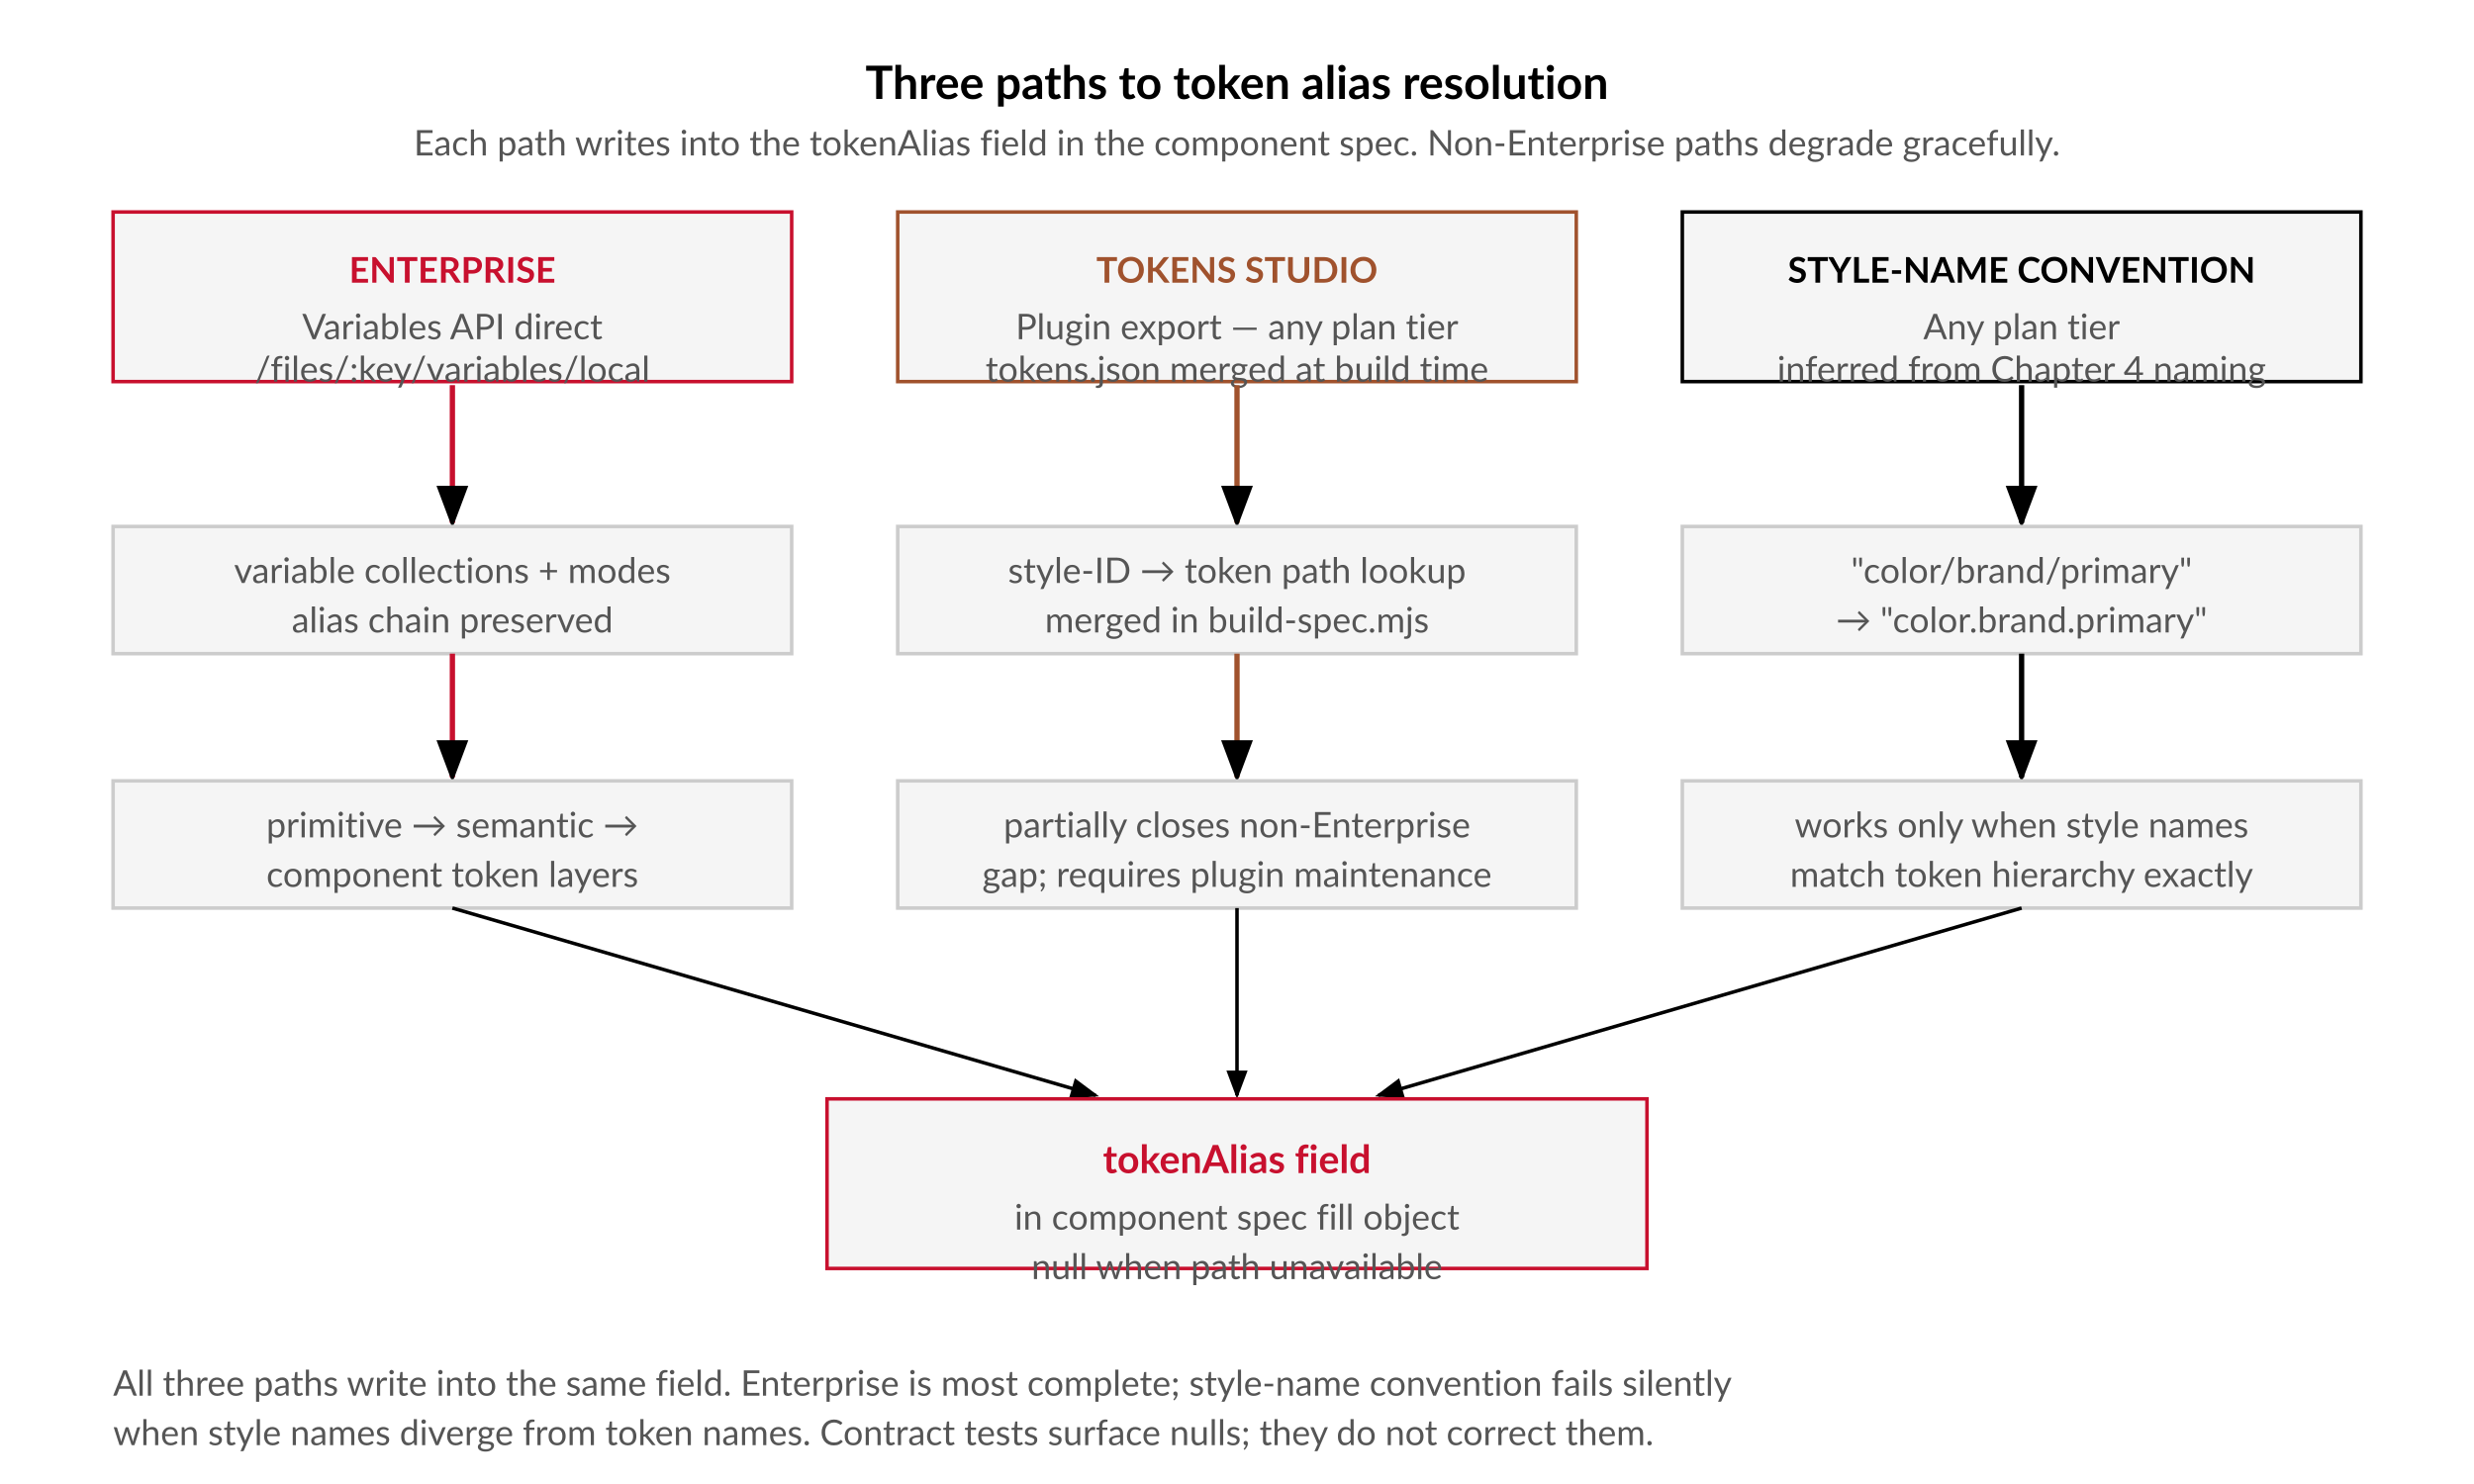
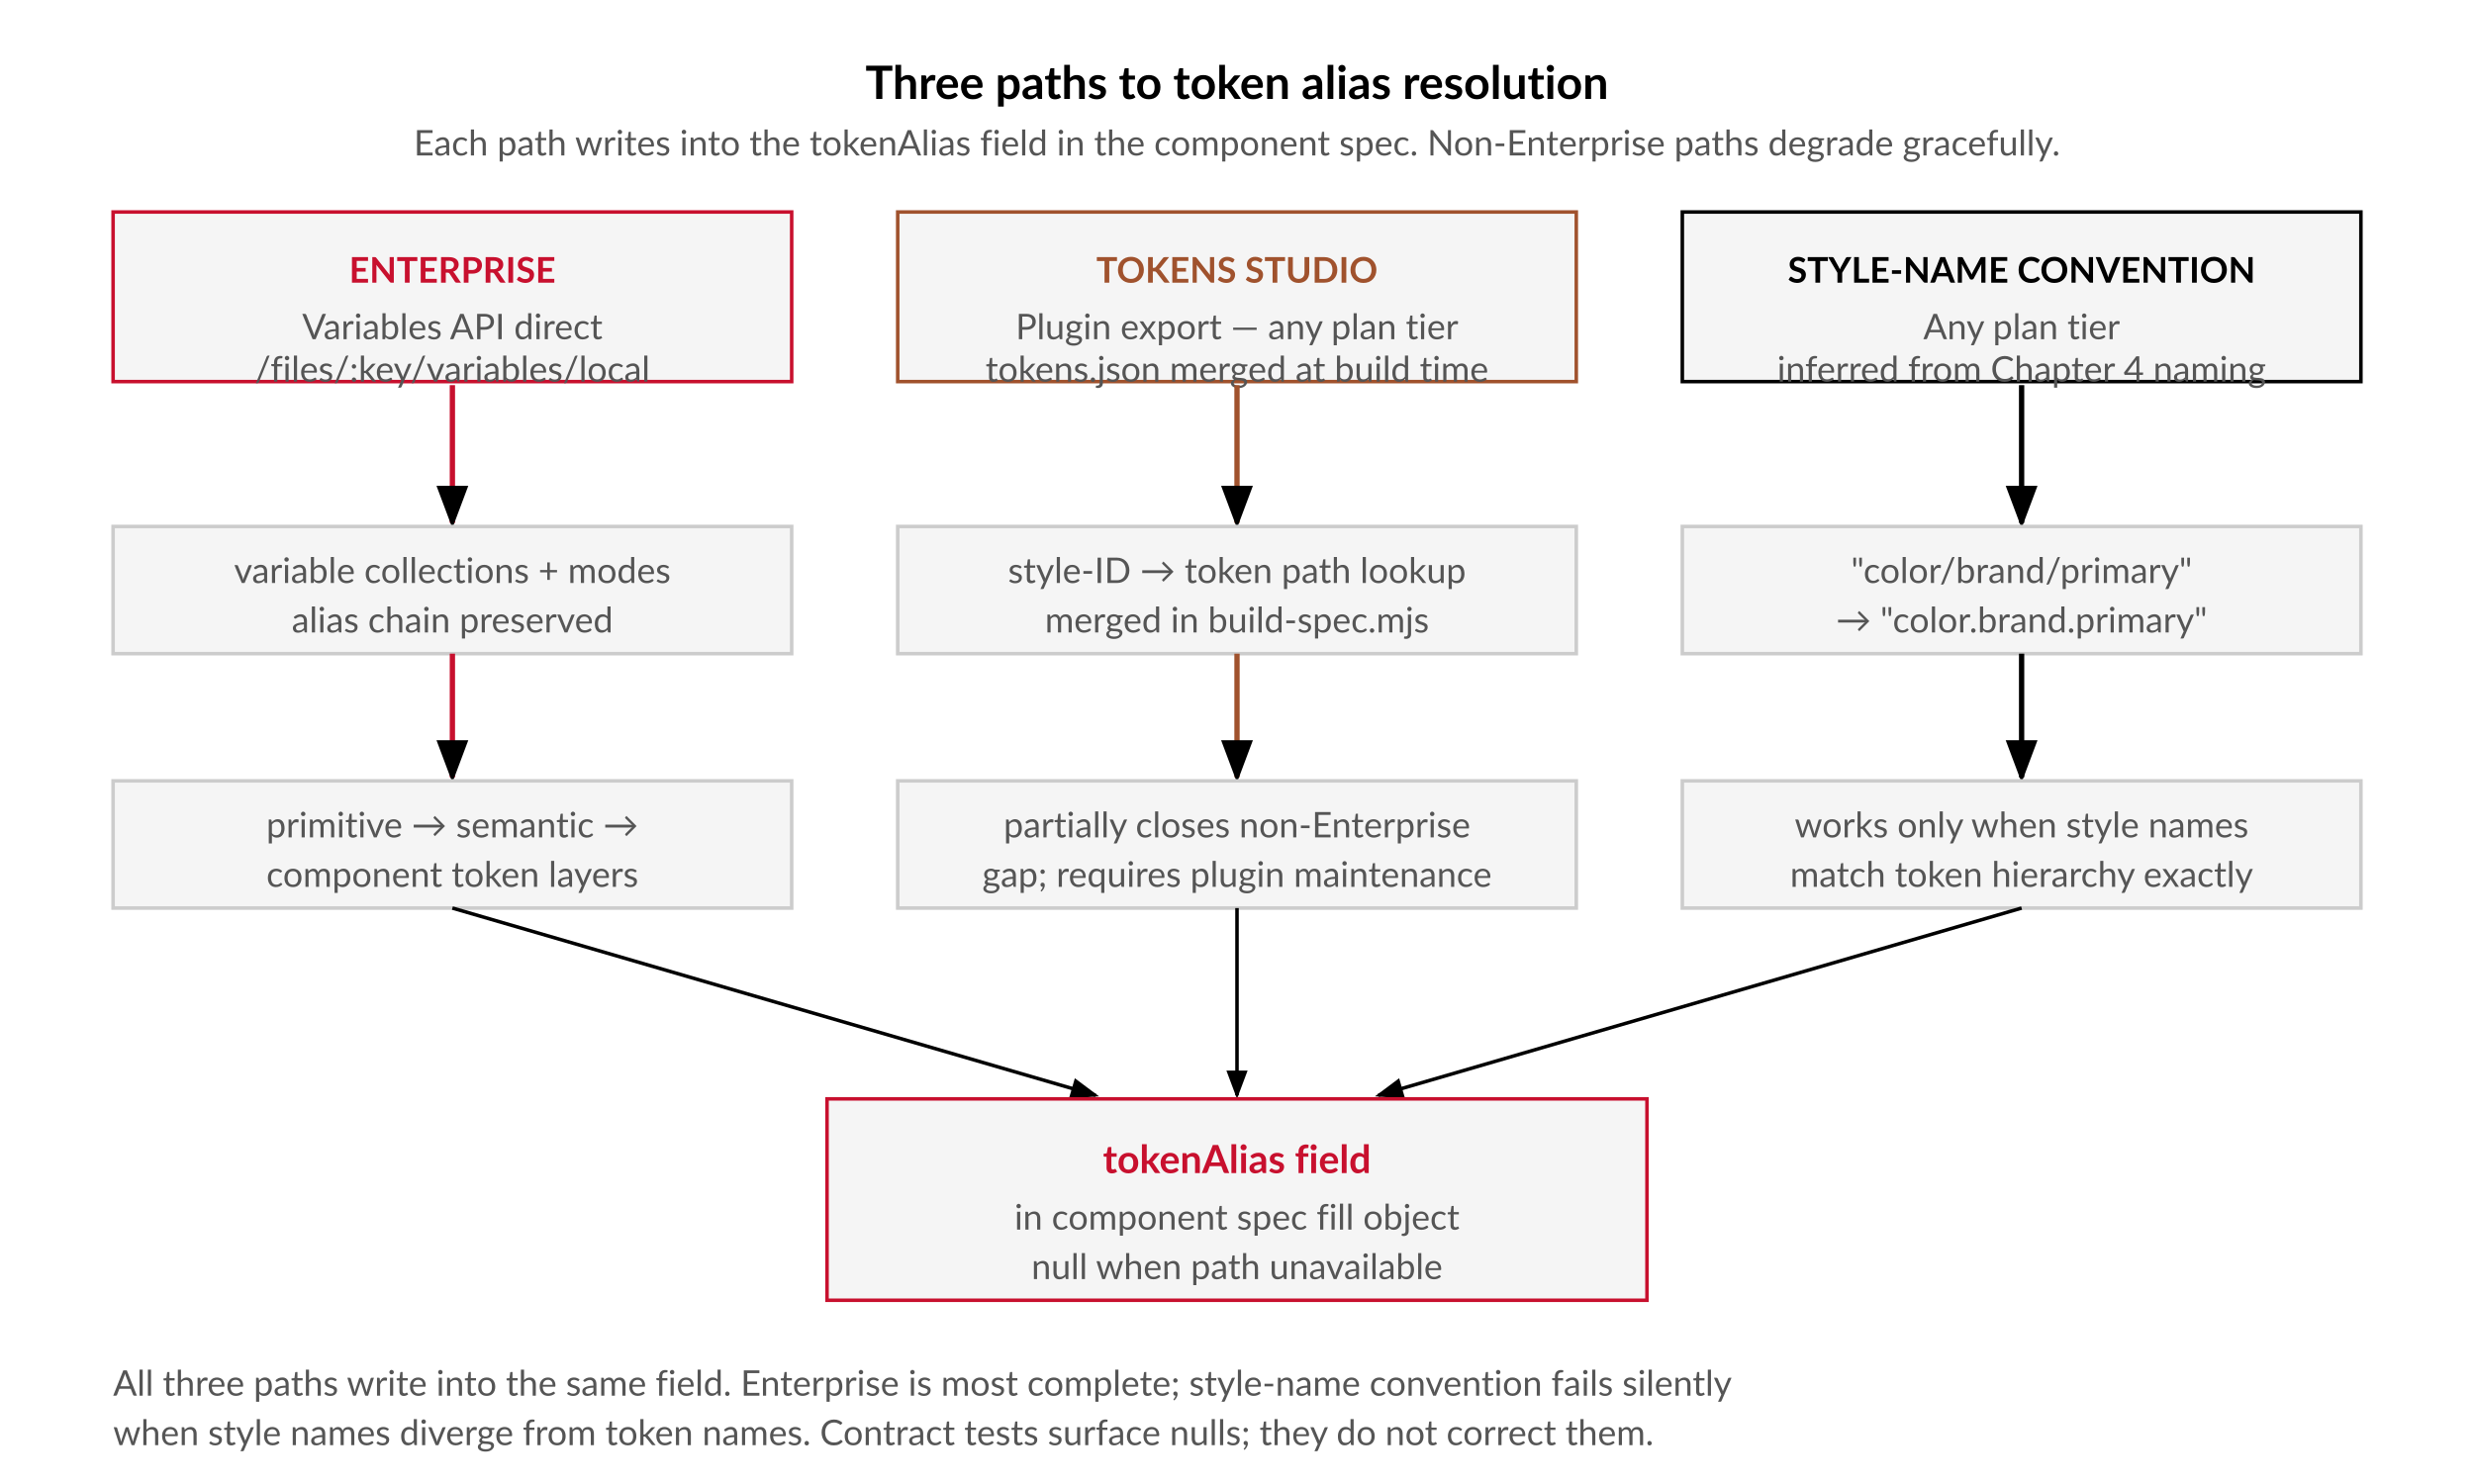
<svg xmlns="http://www.w3.org/2000/svg" viewBox="0 0 700 420" role="img" aria-labelledby="fig12-02-title fig12-02-desc">
  <defs>
    <marker id="arrow" markerWidth="8" markerHeight="6" refX="7" refY="3" orient="auto">
      <polygon points="0 0, 8 3, 0 6" fill="#000000" />
    </marker>
  </defs>
  <rect width="700" height="420" fill="#FFFFFF" />
  <text x="350" y="28" font-family="'Real Head Pro','FF Real',Lato,sans-serif" font-size="13" font-weight="700" fill="#000000" text-anchor="middle">Three paths to token alias resolution</text>
  <text x="350" y="44" font-family="'Real Head Pro','FF Real',Lato,sans-serif" font-size="10" fill="#555555" text-anchor="middle">Each path writes into the tokenAlias field in the component spec. Non-Enterprise paths degrade gracefully.</text>
  <rect x="32" y="60" width="192" height="48" fill="#F5F5F5" stroke="#C8102E" stroke-width="1" />
  <text x="128" y="80" font-family="'Real Head Pro','FF Real',Lato,sans-serif" font-size="10" font-weight="700" fill="#C8102E" text-anchor="middle">ENTERPRISE</text>
  <text x="128" y="96" font-family="'Real Head Pro','FF Real',Lato,sans-serif" font-size="10" fill="#555555" text-anchor="middle">Variables API direct</text>
  <text x="128" y="108" font-family="'Real Head Pro','FF Real',Lato,sans-serif" font-size="10" fill="#555555" text-anchor="middle">/files/:key/variables/local</text>
  <line x1="128" y1="109" x2="128" y2="148" stroke="#C8102E" stroke-width="1.5" fill="none" marker-end="url(#arrow)" />
  <rect x="32" y="149" width="192" height="36" fill="#F5F5F5" stroke="#CCCCCC" stroke-width="1" />
  <text x="128" y="165" font-family="'Real Head Pro','FF Real',Lato,sans-serif" font-size="10" fill="#555555" text-anchor="middle">variable collections + modes</text>
  <text x="128" y="179" font-family="'Real Head Pro','FF Real',Lato,sans-serif" font-size="10" fill="#555555" text-anchor="middle">alias chain preserved</text>
  <line x1="128" y1="185" x2="128" y2="220" stroke="#C8102E" stroke-width="1.5" fill="none" marker-end="url(#arrow)" />
  <rect x="32" y="221" width="192" height="36" fill="#F5F5F5" stroke="#CCCCCC" stroke-width="1" />
  <text x="128" y="237" font-family="'Real Head Pro','FF Real',Lato,sans-serif" font-size="10" fill="#555555" text-anchor="middle">primitive → semantic →</text>
  <text x="128" y="251" font-family="'Real Head Pro','FF Real',Lato,sans-serif" font-size="10" fill="#555555" text-anchor="middle">component token layers</text>
  <rect x="254" y="60" width="192" height="48" fill="#F5F5F5" stroke="#A0522D" stroke-width="1" />
  <text x="350" y="80" font-family="'Real Head Pro','FF Real',Lato,sans-serif" font-size="10" font-weight="700" fill="#A0522D" text-anchor="middle">TOKENS STUDIO</text>
  <text x="350" y="96" font-family="'Real Head Pro','FF Real',Lato,sans-serif" font-size="10" fill="#555555" text-anchor="middle">Plugin export — any plan tier</text>
  <text x="350" y="108" font-family="'Real Head Pro','FF Real',Lato,sans-serif" font-size="10" fill="#555555" text-anchor="middle">tokens.json merged at build time</text>
  <line x1="350" y1="109" x2="350" y2="148" stroke="#A0522D" stroke-width="1.5" fill="none" marker-end="url(#arrow)" />
  <rect x="254" y="149" width="192" height="36" fill="#F5F5F5" stroke="#CCCCCC" stroke-width="1" />
  <text x="350" y="165" font-family="'Real Head Pro','FF Real',Lato,sans-serif" font-size="10" fill="#555555" text-anchor="middle">style-ID → token path lookup</text>
  <text x="350" y="179" font-family="'Real Head Pro','FF Real',Lato,sans-serif" font-size="10" fill="#555555" text-anchor="middle">merged in build-spec.mjs</text>
  <line x1="350" y1="185" x2="350" y2="220" stroke="#A0522D" stroke-width="1.5" fill="none" marker-end="url(#arrow)" />
  <rect x="254" y="221" width="192" height="36" fill="#F5F5F5" stroke="#CCCCCC" stroke-width="1" />
  <text x="350" y="237" font-family="'Real Head Pro','FF Real',Lato,sans-serif" font-size="10" fill="#555555" text-anchor="middle">partially closes non-Enterprise</text>
  <text x="350" y="251" font-family="'Real Head Pro','FF Real',Lato,sans-serif" font-size="10" fill="#555555" text-anchor="middle">gap; requires plugin maintenance</text>
  <rect x="476" y="60" width="192" height="48" fill="#F5F5F5" stroke="#000000" stroke-width="1" />
  <text x="572" y="80" font-family="'Real Head Pro','FF Real',Lato,sans-serif" font-size="10" font-weight="700" fill="#000000" text-anchor="middle">STYLE-NAME CONVENTION</text>
  <text x="572" y="96" font-family="'Real Head Pro','FF Real',Lato,sans-serif" font-size="10" fill="#555555" text-anchor="middle">Any plan tier</text>
  <text x="572" y="108" font-family="'Real Head Pro','FF Real',Lato,sans-serif" font-size="10" fill="#555555" text-anchor="middle">inferred from Chapter 4 naming</text>
  <line x1="572" y1="109" x2="572" y2="148" stroke="#000000" stroke-width="1.5" fill="none" marker-end="url(#arrow)" />
  <rect x="476" y="149" width="192" height="36" fill="#F5F5F5" stroke="#CCCCCC" stroke-width="1" />
  <text x="572" y="165" font-family="'Real Head Pro','FF Real',Lato,sans-serif" font-size="10" fill="#555555" text-anchor="middle">"color/brand/primary"</text>
  <text x="572" y="179" font-family="'Real Head Pro','FF Real',Lato,sans-serif" font-size="10" fill="#555555" text-anchor="middle">→ "color.brand.primary"</text>
  <line x1="572" y1="185" x2="572" y2="220" stroke="#000000" stroke-width="1.5" fill="none" marker-end="url(#arrow)" />
  <rect x="476" y="221" width="192" height="36" fill="#F5F5F5" stroke="#CCCCCC" stroke-width="1" />
  <text x="572" y="237" font-family="'Real Head Pro','FF Real',Lato,sans-serif" font-size="10" fill="#555555" text-anchor="middle">works only when style names</text>
  <text x="572" y="251" font-family="'Real Head Pro','FF Real',Lato,sans-serif" font-size="10" fill="#555555" text-anchor="middle">match token hierarchy exactly</text>
  <line x1="128" y1="257" x2="310" y2="310" stroke="#000000" stroke-width="1" fill="none" marker-end="url(#arrow)" />
  <line x1="350" y1="257" x2="350" y2="310" stroke="#000000" stroke-width="1" fill="none" marker-end="url(#arrow)" />
  <line x1="572" y1="257" x2="390" y2="310" stroke="#000000" stroke-width="1" fill="none" marker-end="url(#arrow)" />
-   <rect x="234" y="311" width="232" height="48" fill="#F5F5F5" stroke="#C8102E" stroke-width="1" />
+   <rect x="234" y="311" width="232" height="57" fill="#F5F5F5" stroke="#C8102E" stroke-width="1" />
  <text x="350" y="332" font-family="'Real Head Pro','FF Real',Lato,sans-serif" font-size="11" font-weight="700" fill="#C8102E" text-anchor="middle">tokenAlias field</text>
  <text x="350" y="348" font-family="'Real Head Pro','FF Real',Lato,sans-serif" font-size="10" fill="#555555" text-anchor="middle">in component spec fill object</text>
  <text x="350" y="362" font-family="'Real Head Pro','FF Real',Lato,sans-serif" font-size="10" fill="#555555" text-anchor="middle">null when path unavailable</text>
  <text x="32" y="395" font-family="'Real Head Pro','FF Real',Lato,sans-serif" font-size="10" fill="#555555">All three paths write into the same field. Enterprise is most complete; style-name convention fails silently</text>
  <text x="32" y="409" font-family="'Real Head Pro','FF Real',Lato,sans-serif" font-size="10" fill="#555555">when style names diverge from token names. Contract tests surface nulls; they do not correct them.</text>
</svg>
